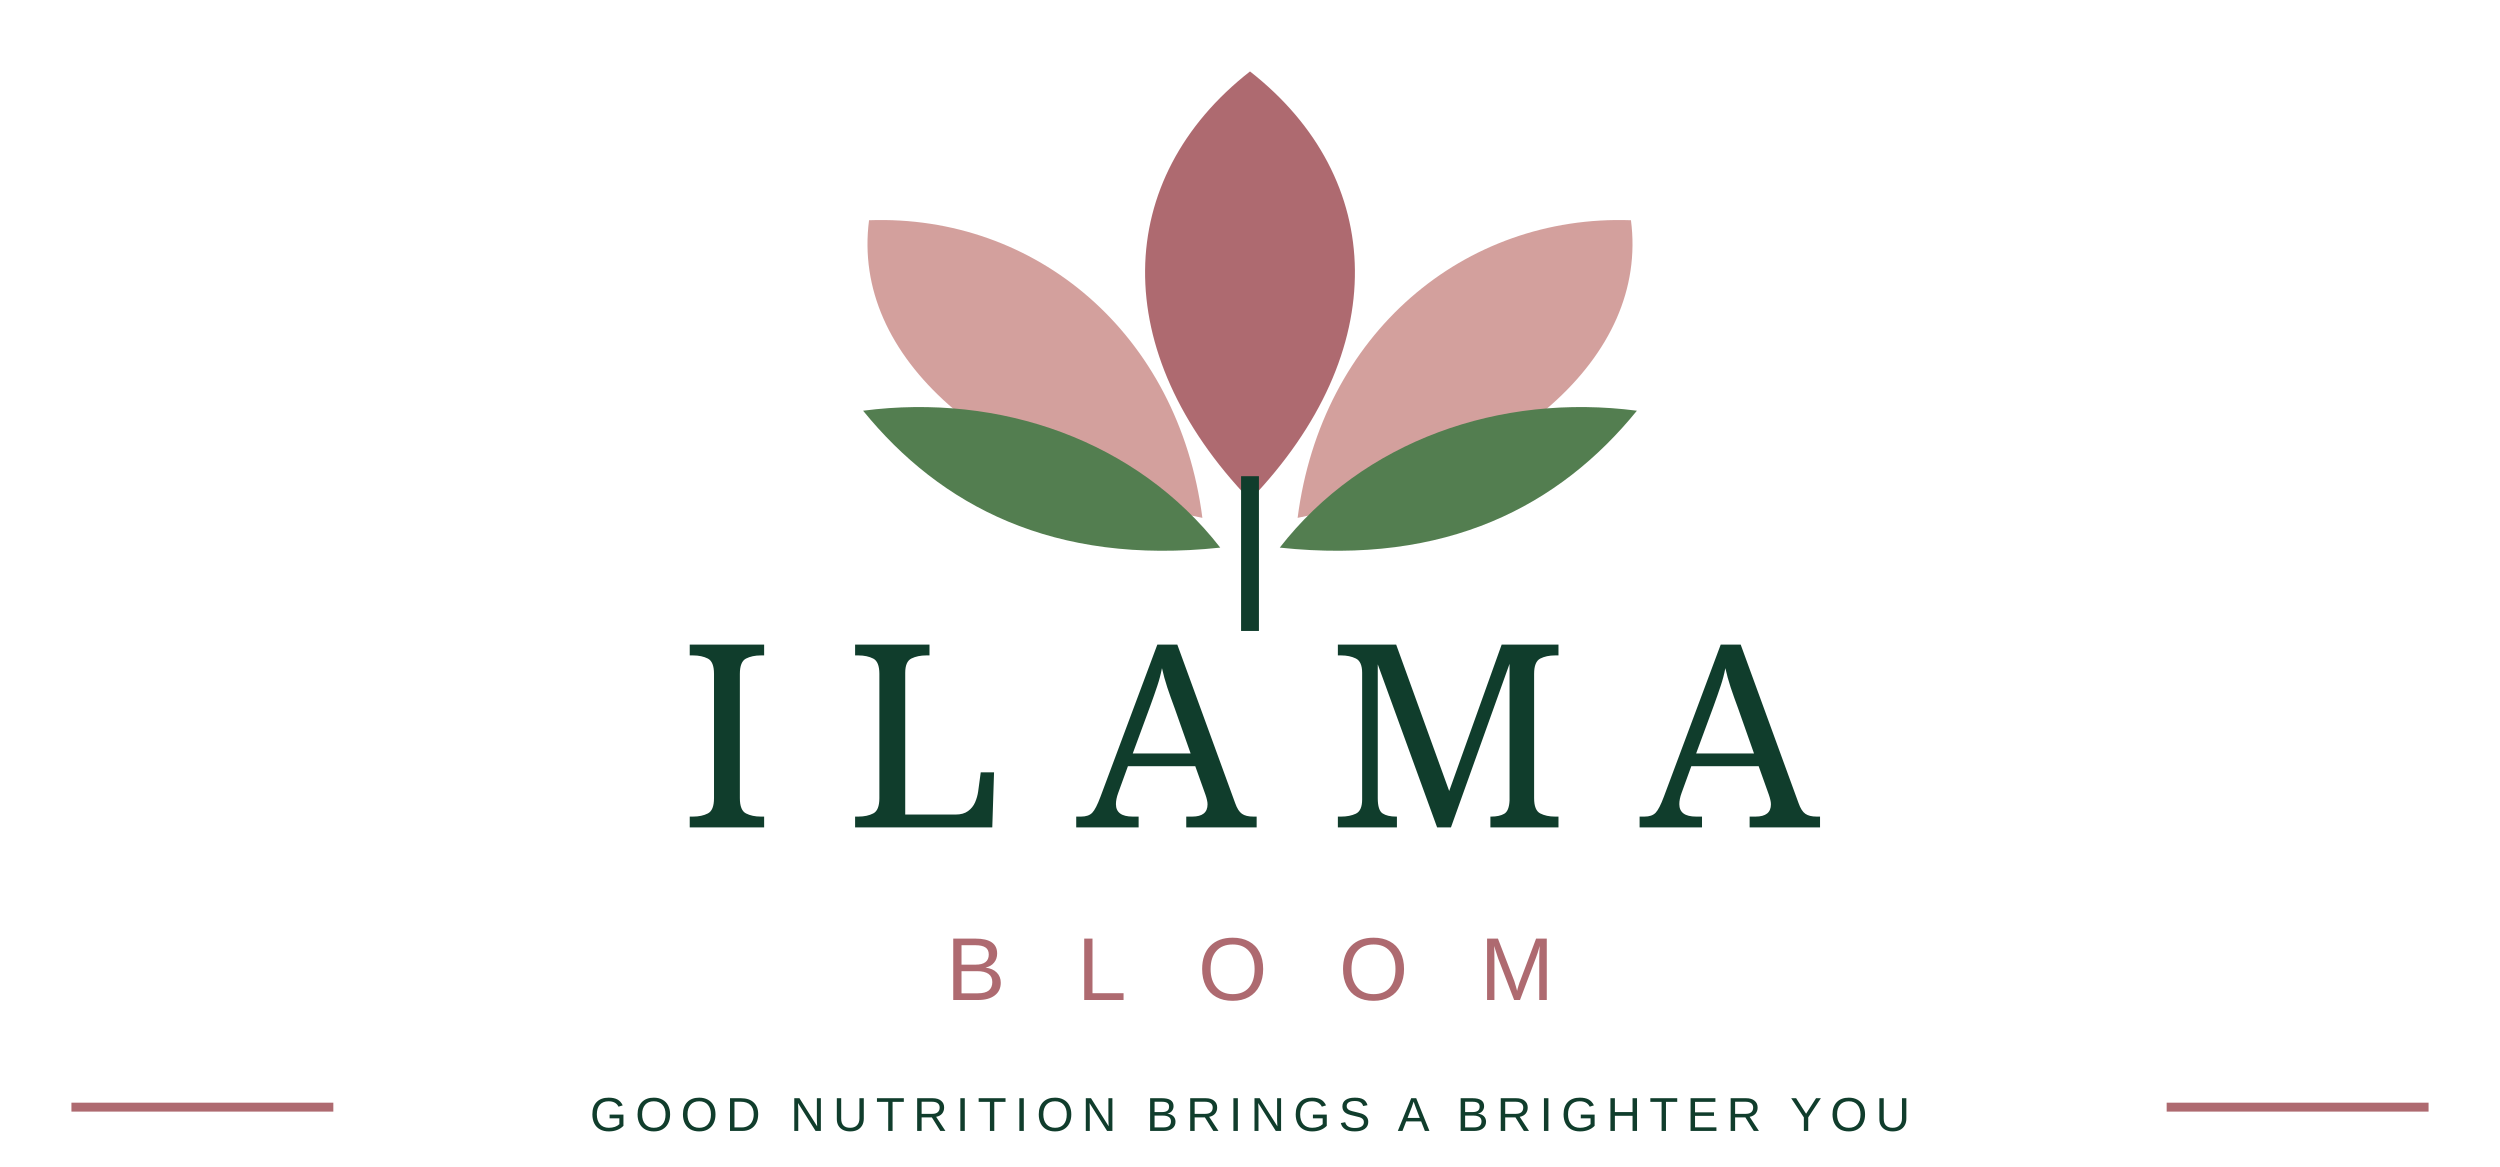
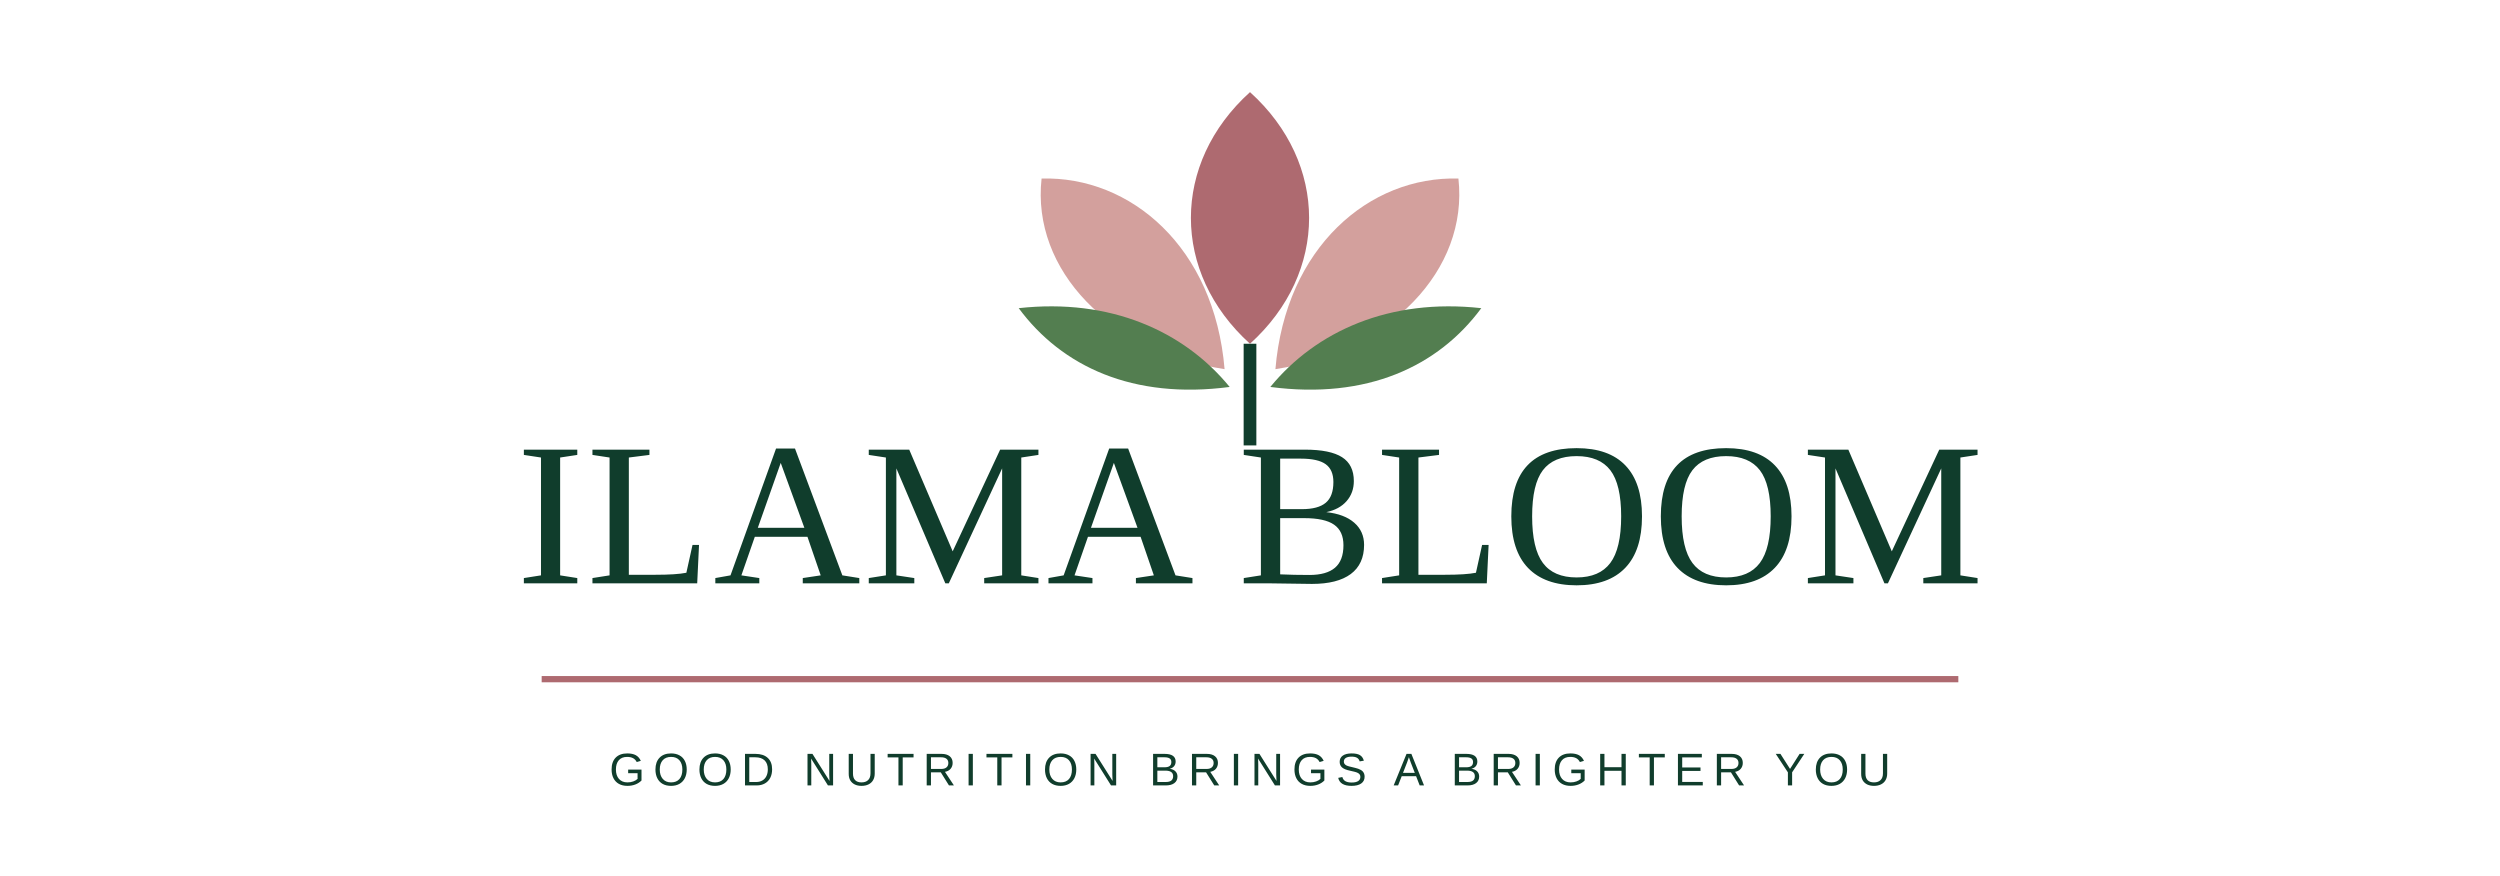
- <svg xmlns="http://www.w3.org/2000/svg" viewBox="0 0 420 196" role="img" aria-labelledby="title description">
-   <g transform="translate(210 12)">
-     <path d="M0 72C-24 47-23 18 0 0C23 18 24 47 0 72Z" fill="#AE6A70" />
-     <path d="M-8 75C-44 68-67 48-64 25C-36 24-12 44-8 75Z" fill="#D3A09D" />
-     <path d="M8 75C44 68 67 48 64 25C36 24 12 44 8 75Z" fill="#D3A09D" />
-     <path d="M-5 80C-33 83-52 73-65 57C-42 54-19 62-5 80Z" fill="#537E50" />
-     <path d="M5 80C33 83 52 73 65 57C42 54 19 62 5 80Z" fill="#537E50" />
-     <path d="M0 68V94" stroke="#103D2C" stroke-width="3" />
+ <svg xmlns="http://www.w3.org/2000/svg" viewBox="0 0 1200 420" role="img" aria-label="ILAMA BLOOM">
+   <g transform="translate(600 165) scale(1.22)">
+     <g>
+       <path d="M0 0C-31-28-31-71 0-99C31-71 31-28 0 0Z" fill="#AE6A70" />
+       <path d="M-10 10C-55 3-86-29-82-65C-47-66-14-38-10 10Z" fill="#D3A09D" />
+       <path d="M10 10C55 3 86-29 82-65C47-66 14-38 10 10Z" fill="#D3A09D" />
+       <path d="M-8 17C-46 22-74 9-91-14C-55-18-26-5-8 17Z" fill="#537E50" />
+       <path d="M8 17C46 22 74 9 91-14C55-18 26-5 8 17Z" fill="#537E50" />
+       <path d="M0 0V40" fill="none" stroke="#103D2C" stroke-width="5" />
+     </g>
  </g>
-   <text x="210" y="139" text-anchor="middle" fill="#103D2C" font-family="Georgia,serif" font-size="43" letter-spacing="12">ILAMA</text>
-   <text x="210" y="168" text-anchor="middle" fill="#AE6A70" font-family="Arial,sans-serif" font-size="15" letter-spacing="12">BLOOM</text>
-   <path d="M12 186h44M364 186h44" stroke="#AE6A70" stroke-width="1.5" />
-   <text x="210" y="190" text-anchor="middle" fill="#103D2C" font-family="Arial,sans-serif" font-size="8" letter-spacing="1.4">GOOD NUTRITION BRINGS A BRIGHTER YOU</text>
+   <text x="600" y="280" text-anchor="middle" font-family="Georgia, 'Times New Roman',serif" font-size="98" fill="#103D2C" letter-spacing="1">ILAMA BLOOM</text>
+   <path d="M260 326H940" stroke="#AE6A70" stroke-width="3" />
+   <text x="600" y="377" text-anchor="middle" font-family="Arial,sans-serif" font-size="22" letter-spacing="4" fill="#103D2C">GOOD NUTRITION BRINGS A BRIGHTER YOU</text>
</svg>
